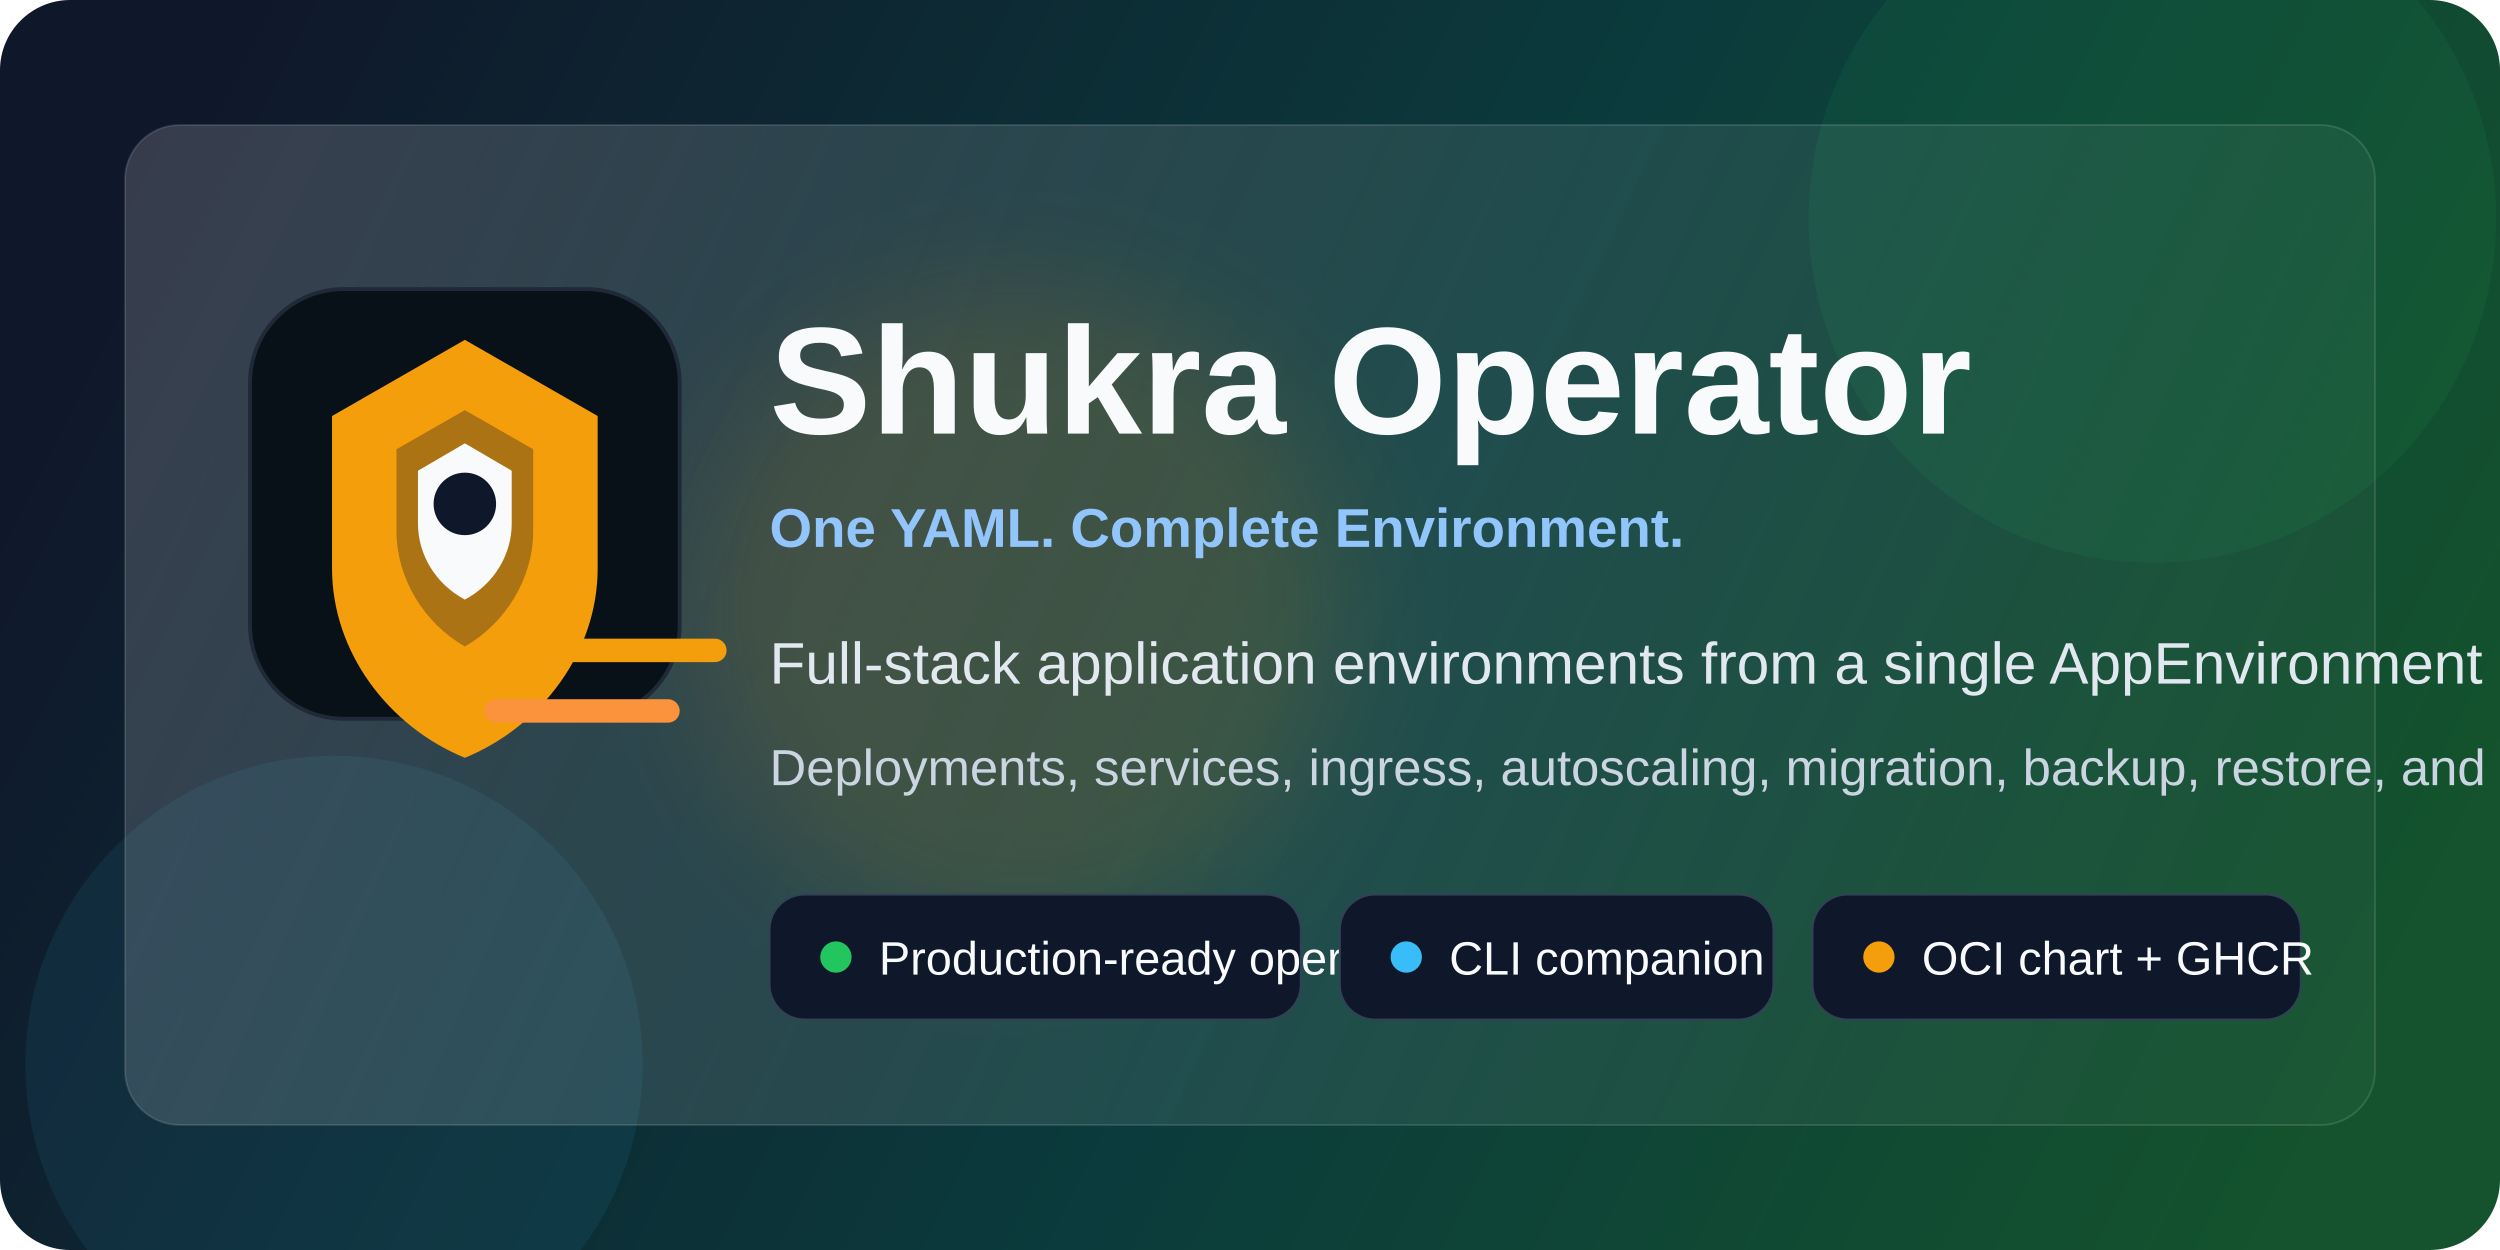
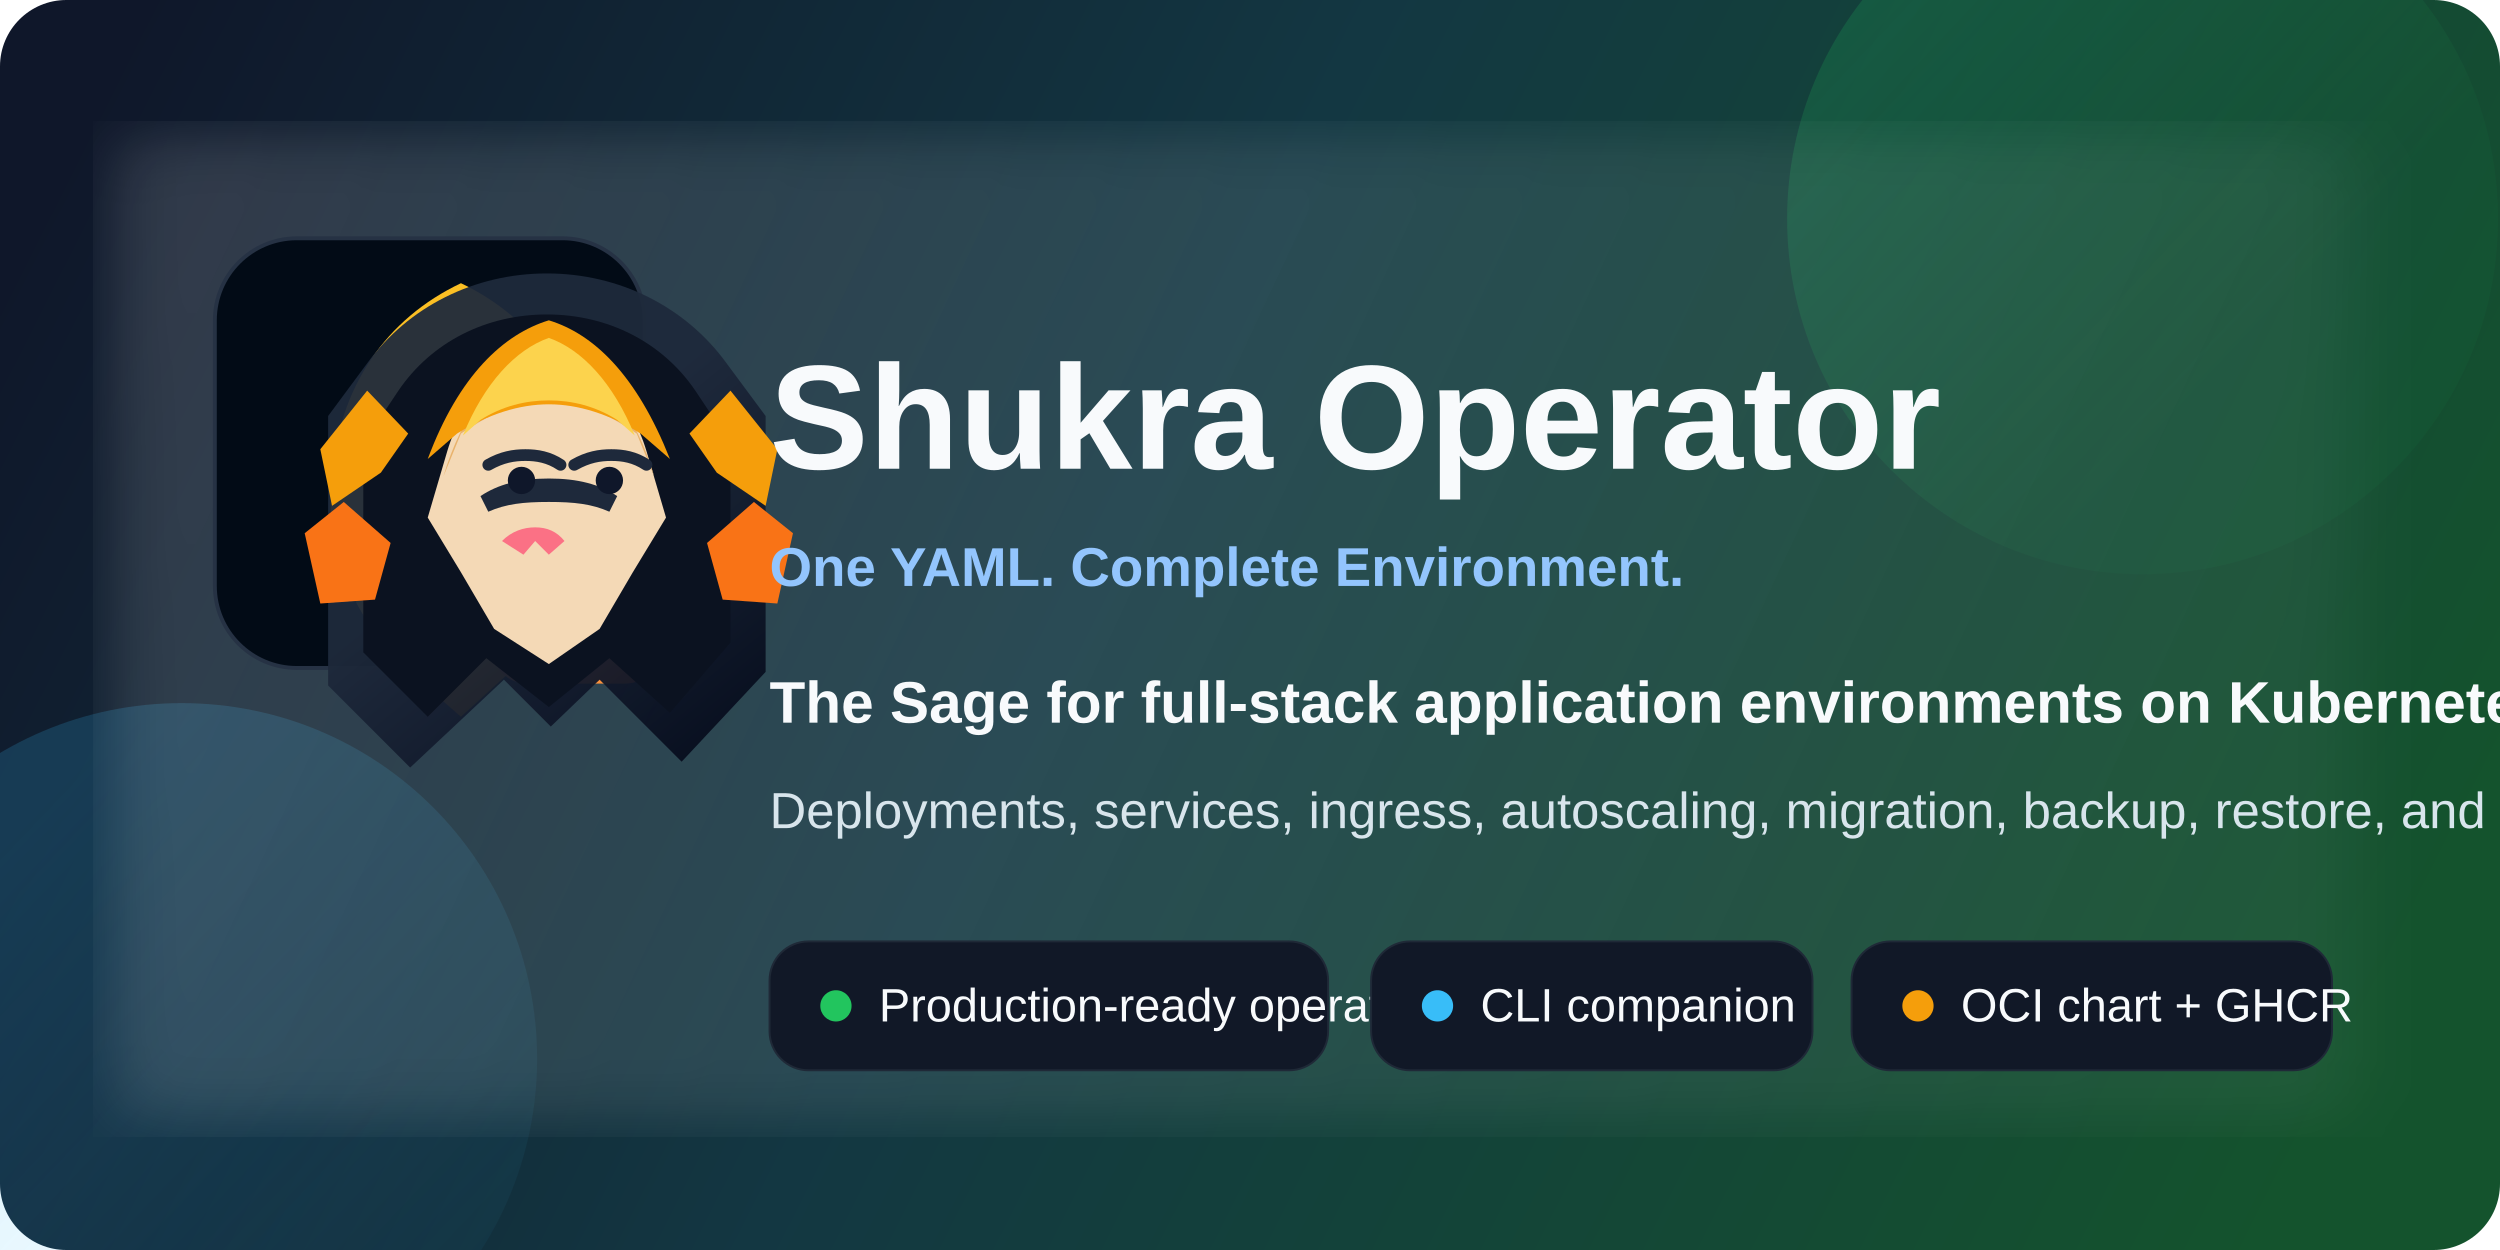
<svg xmlns="http://www.w3.org/2000/svg" width="1280" height="640" viewBox="0 0 1280 640" fill="none">
  <defs>
-     <linearGradient id="bg" x1="82" y1="56" x2="1180" y2="604" gradientUnits="userSpaceOnUse">
+     <linearGradient id="bg" x1="52" y1="40" x2="1176" y2="608" gradientUnits="userSpaceOnUse">
      <stop stop-color="#0F172A" />
-       <stop offset="0.55" stop-color="#0B3B3C" />
+       <stop offset="0.45" stop-color="#133742" />
      <stop offset="1" stop-color="#14532D" />
    </linearGradient>
-     <linearGradient id="accent" x1="382" y1="173" x2="813" y2="483" gradientUnits="userSpaceOnUse">
-       <stop stop-color="#F59E0B" />
+     <linearGradient id="panel" x1="70" y1="84" x2="1098" y2="562" gradientUnits="userSpaceOnUse">
+       <stop stop-color="white" stop-opacity="0.14" />
+       <stop offset="1" stop-color="white" stop-opacity="0.05" />
+     </linearGradient>
+     <linearGradient id="gold" x1="138" y1="133" x2="326" y2="328" gradientUnits="userSpaceOnUse">
+       <stop stop-color="#FBBF24" />
      <stop offset="1" stop-color="#F97316" />
    </linearGradient>
-     <linearGradient id="glass" x1="146" y1="124" x2="1134" y2="544" gradientUnits="userSpaceOnUse">
-       <stop stop-color="white" stop-opacity="0.16" />
-       <stop offset="1" stop-color="white" stop-opacity="0.03" />
+     <linearGradient id="robe" x1="161" y1="148" x2="286" y2="300" gradientUnits="userSpaceOnUse">
+       <stop stop-color="#1E293B" />
+       <stop offset="1" stop-color="#020617" />
    </linearGradient>
-     <filter id="blurShadow" x="299" y="90" width="445" height="445" filterUnits="userSpaceOnUse" color-interpolation-filters="sRGB">
+     <linearGradient id="orb" x1="860" y1="19" x2="1094" y2="239" gradientUnits="userSpaceOnUse">
+       <stop stop-color="#22C55E" stop-opacity="0.22" />
+       <stop offset="1" stop-color="#22C55E" stop-opacity="0.04" />
+     </linearGradient>
+     <linearGradient id="orb2" x1="27" y1="407" x2="281" y2="649" gradientUnits="userSpaceOnUse">
+       <stop stop-color="#38BDF8" stop-opacity="0.18" />
+       <stop offset="1" stop-color="#38BDF8" stop-opacity="0.03" />
+     </linearGradient>
+     <filter id="softGlow" x="48" y="62" width="1186" height="520" filterUnits="userSpaceOnUse" color-interpolation-filters="sRGB">
      <feFlood flood-opacity="0" result="BackgroundImageFix" />
      <feBlend mode="normal" in="SourceGraphic" in2="BackgroundImageFix" result="shape" />
-       <feGaussianBlur stdDeviation="28" result="effect1_foregroundBlur" />
+       <feGaussianBlur stdDeviation="18" result="effect1_foregroundBlur" />
    </filter>
  </defs>
-   <rect width="1280" height="640" rx="36" fill="url(#bg)" />
-   <circle cx="1102" cy="112" r="176" fill="#22C55E" fill-opacity="0.08" />
-   <circle cx="171" cy="545" r="158" fill="#38BDF8" fill-opacity="0.08" />
-   <rect x="64" y="64" width="1152" height="512" rx="28" fill="url(#glass)" stroke="rgba(255,255,255,0.12)" />
-   <g filter="url(#blurShadow)">
-     <circle cx="521.5" cy="312.5" r="166.5" fill="#F59E0B" fill-opacity="0.12" />
+   <rect width="1280" height="640" rx="34" fill="url(#bg)" />
+   <circle cx="1097" cy="112" r="182" fill="url(#orb)" />
+   <circle cx="93" cy="542" r="182" fill="url(#orb2)" />
+   <g filter="url(#softGlow)">
+     <rect x="56" y="64" width="1148" height="512" rx="30" fill="url(#panel)" stroke="rgba(255,255,255,0.12)" />
  </g>
-   <g transform="translate(128 136)">
-     <rect x="0" y="12" width="220" height="220" rx="48" fill="#081018" stroke="#1F2937" stroke-width="2" />
-     <path d="M110 38L178 77V155C178 198 149 236 110 252C71 236 42 198 42 155V77L110 38Z" fill="url(#accent)" />
-     <path d="M110 74L145 94V136C145 160 131 183 110 195C89 183 75 160 75 136V94L110 74Z" fill="#111827" fill-opacity="0.32" />
-     <path d="M110 91L134 105V132C134 148 125 163 110 171C95 163 86 148 86 132V105L110 91Z" fill="#F8FAFC" />
-     <circle cx="110" cy="122" r="16" fill="#0F172A" />
-     <path d="M126 197H238" stroke="#F59E0B" stroke-width="12" stroke-linecap="round" />
-     <path d="M126 228H214" stroke="#FB923C" stroke-width="12" stroke-linecap="round" />
+   <g transform="translate(110 122)">
+     <rect x="0" y="0" width="220" height="220" rx="42" fill="#020B16" stroke="#263244" stroke-width="2" />
+     <path d="M126 23C164 41 189 76 193 123C196 158 181 195 149 224L126 245L102 224C70 195 56 159 60 123C63 76 88 41 126 23Z" fill="url(#gold)" />
+     <path d="M126 57C154 69 172 94 175 126C177 151 167 176 145 197L126 213L107 197C85 176 75 151 77 126C80 94 98 69 126 57Z" fill="#D48B11" />
+     <path d="M126 75C147 85 161 103 163 127C164 145 158 161 144 177L126 191L108 177C94 161 88 145 89 127C91 103 105 85 126 75Z" fill="#F8FAFC" />
+     <ellipse cx="126" cy="127" rx="17" ry="19" fill="#1E293B" />
+     <path d="M210 159C220 159 228 167 228 177C228 187 220 195 210 195H172C162 195 154 187 154 177C154 167 162 159 172 159H210Z" fill="#F59E0B" />
+     <path d="M210 192C220 192 228 200 228 210C228 220 220 228 210 228H160C150 228 142 220 142 210C142 200 150 192 160 192H210Z" fill="#FB923C" />
  </g>
-   <g transform="translate(394 134)">
-     <text x="0" y="88" fill="#F8FAFC" font-size="78" font-family="Segoe UI, Arial, sans-serif" font-weight="700">Shukra Operator</text>
-     <text x="0" y="146" fill="#93C5FD" font-size="28" font-family="Segoe UI, Arial, sans-serif" font-weight="600">One YAML. Complete Environment.</text>
-     <text x="0" y="216" fill="#E2E8F0" font-size="30" font-family="Segoe UI, Arial, sans-serif" font-weight="500">Full-stack application environments from a single AppEnvironment resource.</text>
-     <text x="0" y="268" fill="#CBD5E1" font-size="26" font-family="Segoe UI, Arial, sans-serif">Deployments, services, ingress, autoscaling, migration, backup, restore, and security.</text>
-     <rect x="0" y="324" width="272" height="64" rx="18" fill="#0F172A" stroke="#334155" />
-     <circle cx="34" cy="356" r="8" fill="#22C55E" />
-     <text x="56" y="365" fill="#F8FAFC" font-size="24" font-family="Segoe UI, Arial, sans-serif">Production-ready operator</text>
-     <rect x="292" y="324" width="222" height="64" rx="18" fill="#0F172A" stroke="#334155" />
-     <circle cx="326" cy="356" r="8" fill="#38BDF8" />
-     <text x="348" y="365" fill="#F8FAFC" font-size="24" font-family="Segoe UI, Arial, sans-serif">CLI companion</text>
-     <rect x="534" y="324" width="250" height="64" rx="18" fill="#0F172A" stroke="#334155" />
-     <circle cx="568" cy="356" r="8" fill="#F59E0B" />
-     <text x="590" y="365" fill="#F8FAFC" font-size="24" font-family="Segoe UI, Arial, sans-serif">OCI chart + GHCR</text>
+   <g transform="translate(98 112)">
+     <path d="M90 74C111 45 145 28 182 28C219 28 253 45 274 74L294 101V232L251 278L209 236L184 260L160 236L112 281L70 239V101L90 74Z" fill="url(#robe)" fill-opacity="0.95" />
+     <path d="M106 88C123 63 151 49 182 49C213 49 241 63 258 88L276 115V217L245 253L214 225L183 250L151 225L121 255L88 222V115L106 88Z" fill="#0B1220" />
+     <path d="M131 119C139 92 158 75 182 75C206 75 225 92 233 119L243 153L226 181L209 210L183 228L155 210L138 181L121 153L131 119Z" fill="#F4D9B6" />
+     <path d="M129 132C138 101 157 74 183 59C209 74 228 101 237 132L228 110C210 98 197 93 183 93C169 93 156 98 138 110L129 132Z" fill="#E8B26C" />
+     <path d="M121 123C137 80 160 59 183 52C206 59 228 80 245 123L230 110C214 100 198 95 183 95C168 95 152 100 136 110L121 123Z" fill="#F59E0B" />
+     <path d="M139 111C150 84 166 67 183 61C200 67 216 84 227 111L218 103C207 96 195 93 183 93C171 93 159 96 148 103L139 111Z" fill="#FCD34D" />
+     <path d="M148 142C157 136 168 133 183 133C198 133 209 136 218 142L214 150C205 146 196 145 183 145C170 145 161 146 152 150L148 142Z" fill="#1E293B" />
+     <path d="M159 165C164 160 170 158 176 158C182 158 187 160 191 165L183 172L176 165L170 172L159 165Z" fill="#FB7185" />
+     <path d="M152 126C159 122 165 121 171 121C177 121 183 122 189 126" stroke="#1E293B" stroke-width="6" stroke-linecap="round" />
+     <path d="M196 126C203 122 209 121 215 121C221 121 227 122 233 126" stroke="#1E293B" stroke-width="6" stroke-linecap="round" />
+     <circle cx="169" cy="134" r="7" fill="#0F172A" />
+     <circle cx="214" cy="134" r="7" fill="#0F172A" />
+     <path d="M111 110L90 88L66 118L72 147L97 130L111 110Z" fill="#F59E0B" />
+     <path d="M255 110L276 88L300 118L294 147L269 130L255 110Z" fill="#F59E0B" />
+     <path d="M78 145L58 161L66 197L94 195L102 166L78 145Z" fill="#F97316" />
+     <path d="M288 145L308 161L300 197L272 195L264 166L288 145Z" fill="#F97316" />
+   </g>
+   <g transform="translate(394 150)">
+     <text x="0" y="90" fill="#F8FAFC" font-size="76" font-family="Segoe UI, Arial, sans-serif" font-weight="800">Shukra Operator</text>
+     <text x="0" y="150" fill="#93C5FD" font-size="28" font-family="Segoe UI, Arial, sans-serif" font-weight="700">One YAML. Complete Environment.</text>
+     <text x="0" y="220" fill="#F8FAFC" font-size="30" font-family="Segoe UI, Arial, sans-serif" font-weight="600">The Sage for full-stack application environments on Kubernetes.</text>
+     <text x="0" y="274" fill="#D8E5EC" font-size="26" font-family="Segoe UI, Arial, sans-serif">Deployments, services, ingress, autoscaling, migration, backup, restore, and security.</text>
+     <g transform="translate(0 332)">
+       <rect x="0" y="0" width="286" height="66" rx="20" fill="#111827" stroke="#1F2937" />
+       <circle cx="34" cy="33" r="8" fill="#22C55E" />
+       <text x="56" y="41" fill="#F8FAFC" font-size="24" font-family="Segoe UI, Arial, sans-serif">Production-ready operator</text>
+     </g>
+     <g transform="translate(308 332)">
+       <rect x="0" y="0" width="226" height="66" rx="20" fill="#111827" stroke="#1F2937" />
+       <circle cx="34" cy="33" r="8" fill="#38BDF8" />
+       <text x="56" y="41" fill="#F8FAFC" font-size="24" font-family="Segoe UI, Arial, sans-serif">CLI companion</text>
+     </g>
+     <g transform="translate(554 332)">
+       <rect x="0" y="0" width="246" height="66" rx="20" fill="#111827" stroke="#1F2937" />
+       <circle cx="34" cy="33" r="8" fill="#F59E0B" />
+       <text x="56" y="41" fill="#F8FAFC" font-size="24" font-family="Segoe UI, Arial, sans-serif">OCI chart + GHCR</text>
+     </g>
  </g>
</svg>
